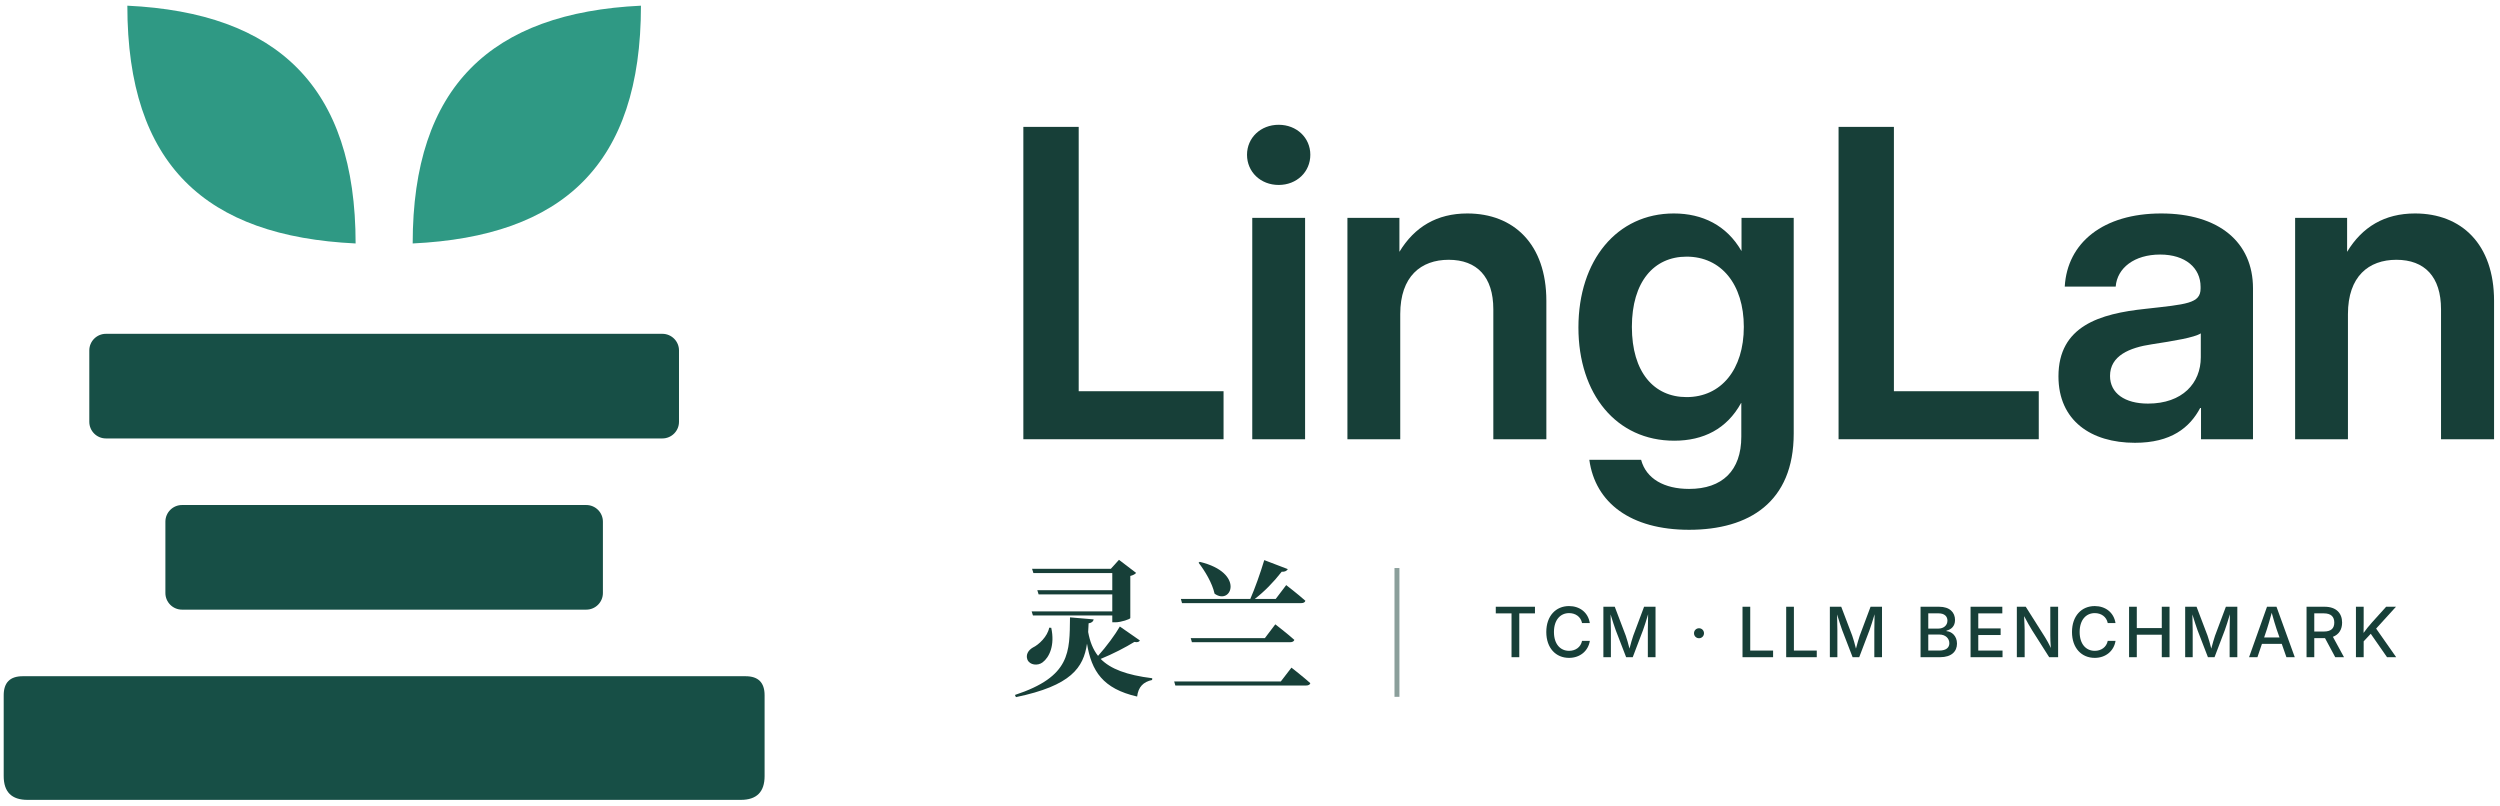
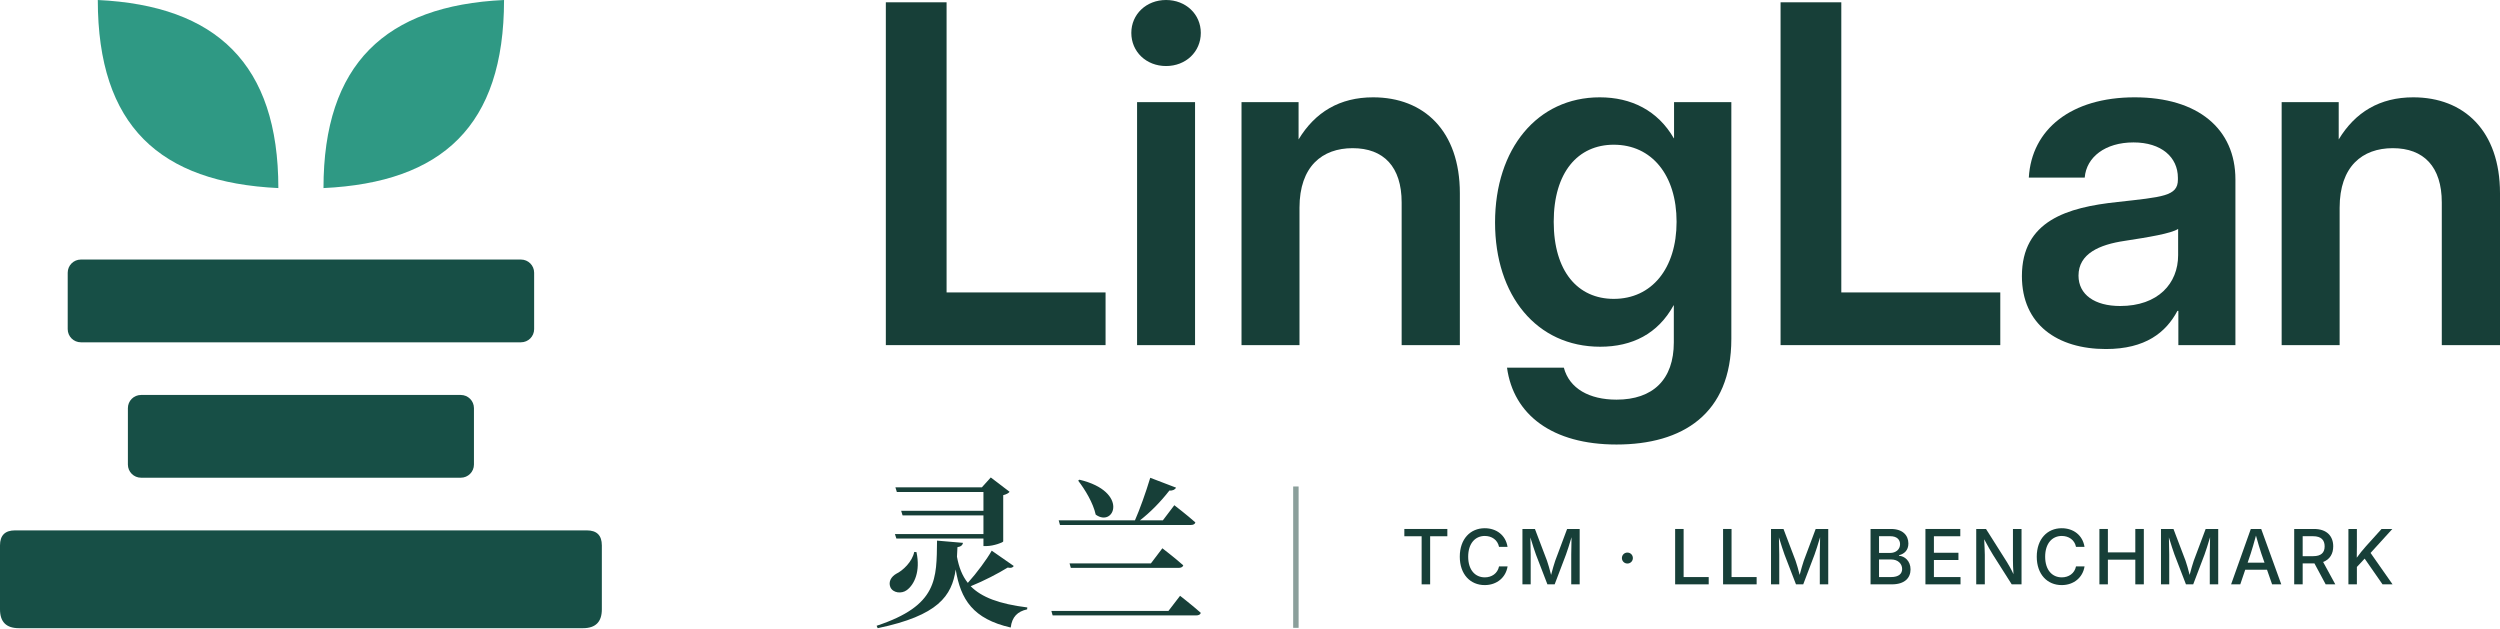
- <svg xmlns="http://www.w3.org/2000/svg" width="757" height="244" viewBox="88 67 757 244" role="img" aria-labelledby="title desc">
-   <g transform="translate(20 14) scale(.72)">
+ <svg xmlns="http://www.w3.org/2000/svg" width="689.724" height="173.307" viewBox="153.478 104.785 689.724 173.307" role="img" aria-labelledby="title desc">
+   <g transform="translate(103.6648 65.35007) scale(0.5188828)">
    <g id="linglan-symbol" aria-label="由叶形笔画与三横构成的兰字标记">
      <path id="leaf-left" d="M148 76 C211 79 244 110 244 176 C181 173 148 143 148 76 Z" fill="#2F9984" />
      <path id="leaf-right" d="M364 76 C301 79 268 110 268 176 C331 173 364 143 364 76 Z" fill="#2F9984" />
      <rect id="folio-upper" x="132" y="214" width="248" height="44" rx="7" fill="#174F46" />
      <rect id="folio-middle" x="164" y="286" width="184" height="44" rx="7" fill="#174F46" />
      <path id="folio-base" d="M104 358 H408 Q416 358 416 366 V400 Q416 410 406 410 H106 Q96 410 96 400 V366 Q96 358 104 358 Z" fill="#174F46" />
    </g>
  </g>
  <g id="wordmark-latin" aria-label="LingLan" fill="#173F38" transform="translate(390 200) scale(0.06347656 -0.06347656)">
    <path transform="translate(0 0)" d="M124 0H1079V229H388V1490H124Z" />
    <path transform="translate(1103.945 0)" d="M112 0H364V1056H112ZM238 1213C324 1213 389 1275 389 1357C389 1438 324 1500 238 1500C152 1500 87 1438 87 1357C87 1275 152 1213 238 1213Z" />
    <path transform="translate(1557.889 0)" d="M364 597C364 777 463 856 595 856C730 856 808 775 808 620V0H1061V660C1061 931 905 1077 684 1077C539 1077 432 1013 360 894V1056H112V0H364Z" />
    <path transform="translate(2708.834 0)" d="M591 -432C877 -432 1090 -300 1090 27V1056H841V899H840C770 1020 655 1077 518 1077C247 1077 63 854 63 533C63 215 244 -7 520 -7C659 -7 771 49 839 173H840V12C840 -150 749 -237 591 -237C473 -237 386 -189 362 -98H115C143 -303 312 -432 591 -432ZM579 201C423 201 318 320 318 536C318 751 423 871 579 871C744 871 852 739 852 536C852 333 744 201 579 201Z" />
    <path transform="translate(3888.778 0)" d="M124 0H1079V229H388V1490H124Z" />
    <path transform="translate(4992.723 0)" d="M434 -17C606 -17 695 55 745 149H749V0H997V720C997 940 834 1077 559 1077C283 1077 111 938 99 728H342C349 817 431 881 554 881C675 881 747 817 747 727V719C747 647 680 644 484 622C266 599 69 540 69 300C69 89 224 -17 434 -17ZM496 170C386 170 315 219 315 302C315 398 407 437 515 453C619 469 717 485 748 505V391C748 268 661 170 496 170Z" />
    <path transform="translate(6078.668 0)" d="M364 597C364 777 463 856 595 856C730 856 808 775 808 620V0H1061V660C1061 931 905 1077 684 1077C539 1077 432 1013 360 894V1056H112V0H364Z" />
  </g>
  <g id="wordmark-chinese" aria-label="灵兰" fill="#173F38" transform="translate(394 274) scale(0.044 -0.044)">
    <path transform="translate(0 0)" d="M280 384 266 385C254 324 195 268 153 248C122 230 103 199 116 165C132 127 187 121 220 146C267 181 306 264 280 384ZM700 643H184L193 614H700V497H145L154 469H700V422H721C761 422 823 444 824 451V741C844 746 858 754 864 762L746 852L690 790H148L157 761H700ZM890 297 752 393C722 340 659 254 602 191C567 235 546 289 534 355L537 415C559 418 569 428 572 442L409 456C406 217 415 49 30 -78L37 -93C417 -14 502 110 526 275C557 86 635 -35 871 -89C879 -22 914 12 974 25L975 37C798 59 688 101 620 170C706 205 792 250 852 287C875 282 885 288 890 297Z" />
    <path transform="translate(1090.909 0)" d="M842 110 769 15H35L43 -13H943C958 -13 969 -8 972 3C923 47 842 110 842 110ZM731 408 659 313H149L157 285H833C847 285 859 290 862 301C813 345 731 408 731 408ZM211 838 203 832C247 775 297 692 313 619C429 535 525 763 211 838ZM806 678 734 583H590C654 632 720 699 775 770C797 768 811 777 817 788L655 850C627 757 589 651 559 583H81L89 554H909C924 554 935 559 938 570C889 614 806 678 806 678Z" />
  </g>
  <path d="M511 239 V278" stroke="#173F38" stroke-width="1.5" opacity=".5" />
  <g id="descriptor" aria-label="TCM · LLM BENCHMARK" fill="#173F38" transform="translate(540 266) scale(0.01025391 -0.01025391)">
    <path transform="translate(0 0)" d="M90 1294H555V0H784V1294H1247V1490H90Z" />
    <path transform="translate(1468.657 0)" d="M784 -20C1113 -20 1353 188 1399 483H1169C1131 293 972 188 786 188C531 188 339 382 339 744C339 1104 530 1302 786 1302C972 1302 1131 1198 1169 1008H1398C1348 1324 1098 1510 784 1510C398 1510 113 1222 113 744C113 268 397 -20 784 -20Z" />
    <path transform="translate(3102.314 0)" d="M165 0H387V802C387 916 382 1107 378 1263C435 1079 494 892 528 802L837 0H1032L1337 802C1371 895 1433 1087 1486 1268C1483 1102 1478 912 1478 802V0H1705V1490H1367L1047 635C1018 553 971 387 936 254C902 390 855 555 826 635L501 1490H165Z" />
    <path transform="translate(5780.629 0)" d="M311 560C393 560 458 625 458 707C458 790 393 855 311 855C228 855 163 790 163 707C163 625 228 560 311 560Z" />
    <path transform="translate(7210.943 0)" d="M165 0H1068V196H393V1490H165Z" />
    <path transform="translate(8500.6 0)" d="M165 0H1068V196H393V1490H165Z" />
    <path transform="translate(9790.257 0)" d="M165 0H387V802C387 916 382 1107 378 1263C435 1079 494 892 528 802L837 0H1032L1337 802C1371 895 1433 1087 1486 1268C1483 1102 1478 912 1478 802V0H1705V1490H1367L1047 635C1018 553 971 387 936 254C902 390 855 555 826 635L501 1490H165Z" />
    <path transform="translate(12468.571 0)" d="M165 0H738C1084 0 1241 173 1241 402C1241 631 1080 761 931 769V784C1069 818 1183 913 1183 1099C1183 1319 1030 1490 714 1490H165ZM393 196V669H724C902 669 1015 554 1015 413C1015 289 929 196 715 196ZM393 845V1295H698C875 1295 959 1202 959 1080C959 937 843 845 692 845Z" />
    <path transform="translate(13945.229 0)" d="M165 0H1109V196H393V655H1053V850H393V1294H1103V1490H165Z" />
    <path transform="translate(15311.886 0)" d="M165 0H396V795C396 872 388 1026 379 1213C487 1013 544 910 617 793L1120 0H1384V1490H1153V642C1153 556 1157 417 1168 273C1102 416 1035 529 989 603L428 1490H165Z" />
    <path transform="translate(16992.543 0)" d="M784 -20C1113 -20 1353 188 1399 483H1169C1131 293 972 188 786 188C531 188 339 382 339 744C339 1104 530 1302 786 1302C972 1302 1131 1198 1169 1008H1398C1348 1324 1098 1510 784 1510C398 1510 113 1222 113 744C113 268 397 -20 784 -20Z" />
    <path transform="translate(18626.2 0)" d="M165 0H393V664H1131V0H1360V1490H1131V860H393V1490H165Z" />
    <path transform="translate(20282.857 0)" d="M165 0H387V802C387 916 382 1107 378 1263C435 1079 494 892 528 802L837 0H1032L1337 802C1371 895 1433 1087 1486 1268C1483 1102 1478 912 1478 802V0H1705V1490H1367L1047 635C1018 553 971 387 936 254C902 390 855 555 826 635L501 1490H165Z" />
    <path transform="translate(22283.514 0)" d="M51 0H298L431 393H1017L1154 0H1401L861 1490H581ZM496 583 579 829C616 943 662 1098 720 1311C779 1100 824 948 864 829L950 583Z" />
    <path transform="translate(23867.171 0)" d="M165 0H393V563H697C701 563 706 563 710 563L1012 0H1271L943 602C1124 670 1215 822 1215 1022C1215 1297 1044 1490 699 1490H165ZM393 758V1295H673C893 1295 984 1190 984 1022C984 855 893 758 675 758Z" />
    <path transform="translate(25325.829 0)" d="M165 0H393V468L602 692L1083 0H1353L761 845L1347 1490H1057L639 1027C544 920 466 824 390 717L393 1014V1490H165Z" />
  </g>
</svg>
